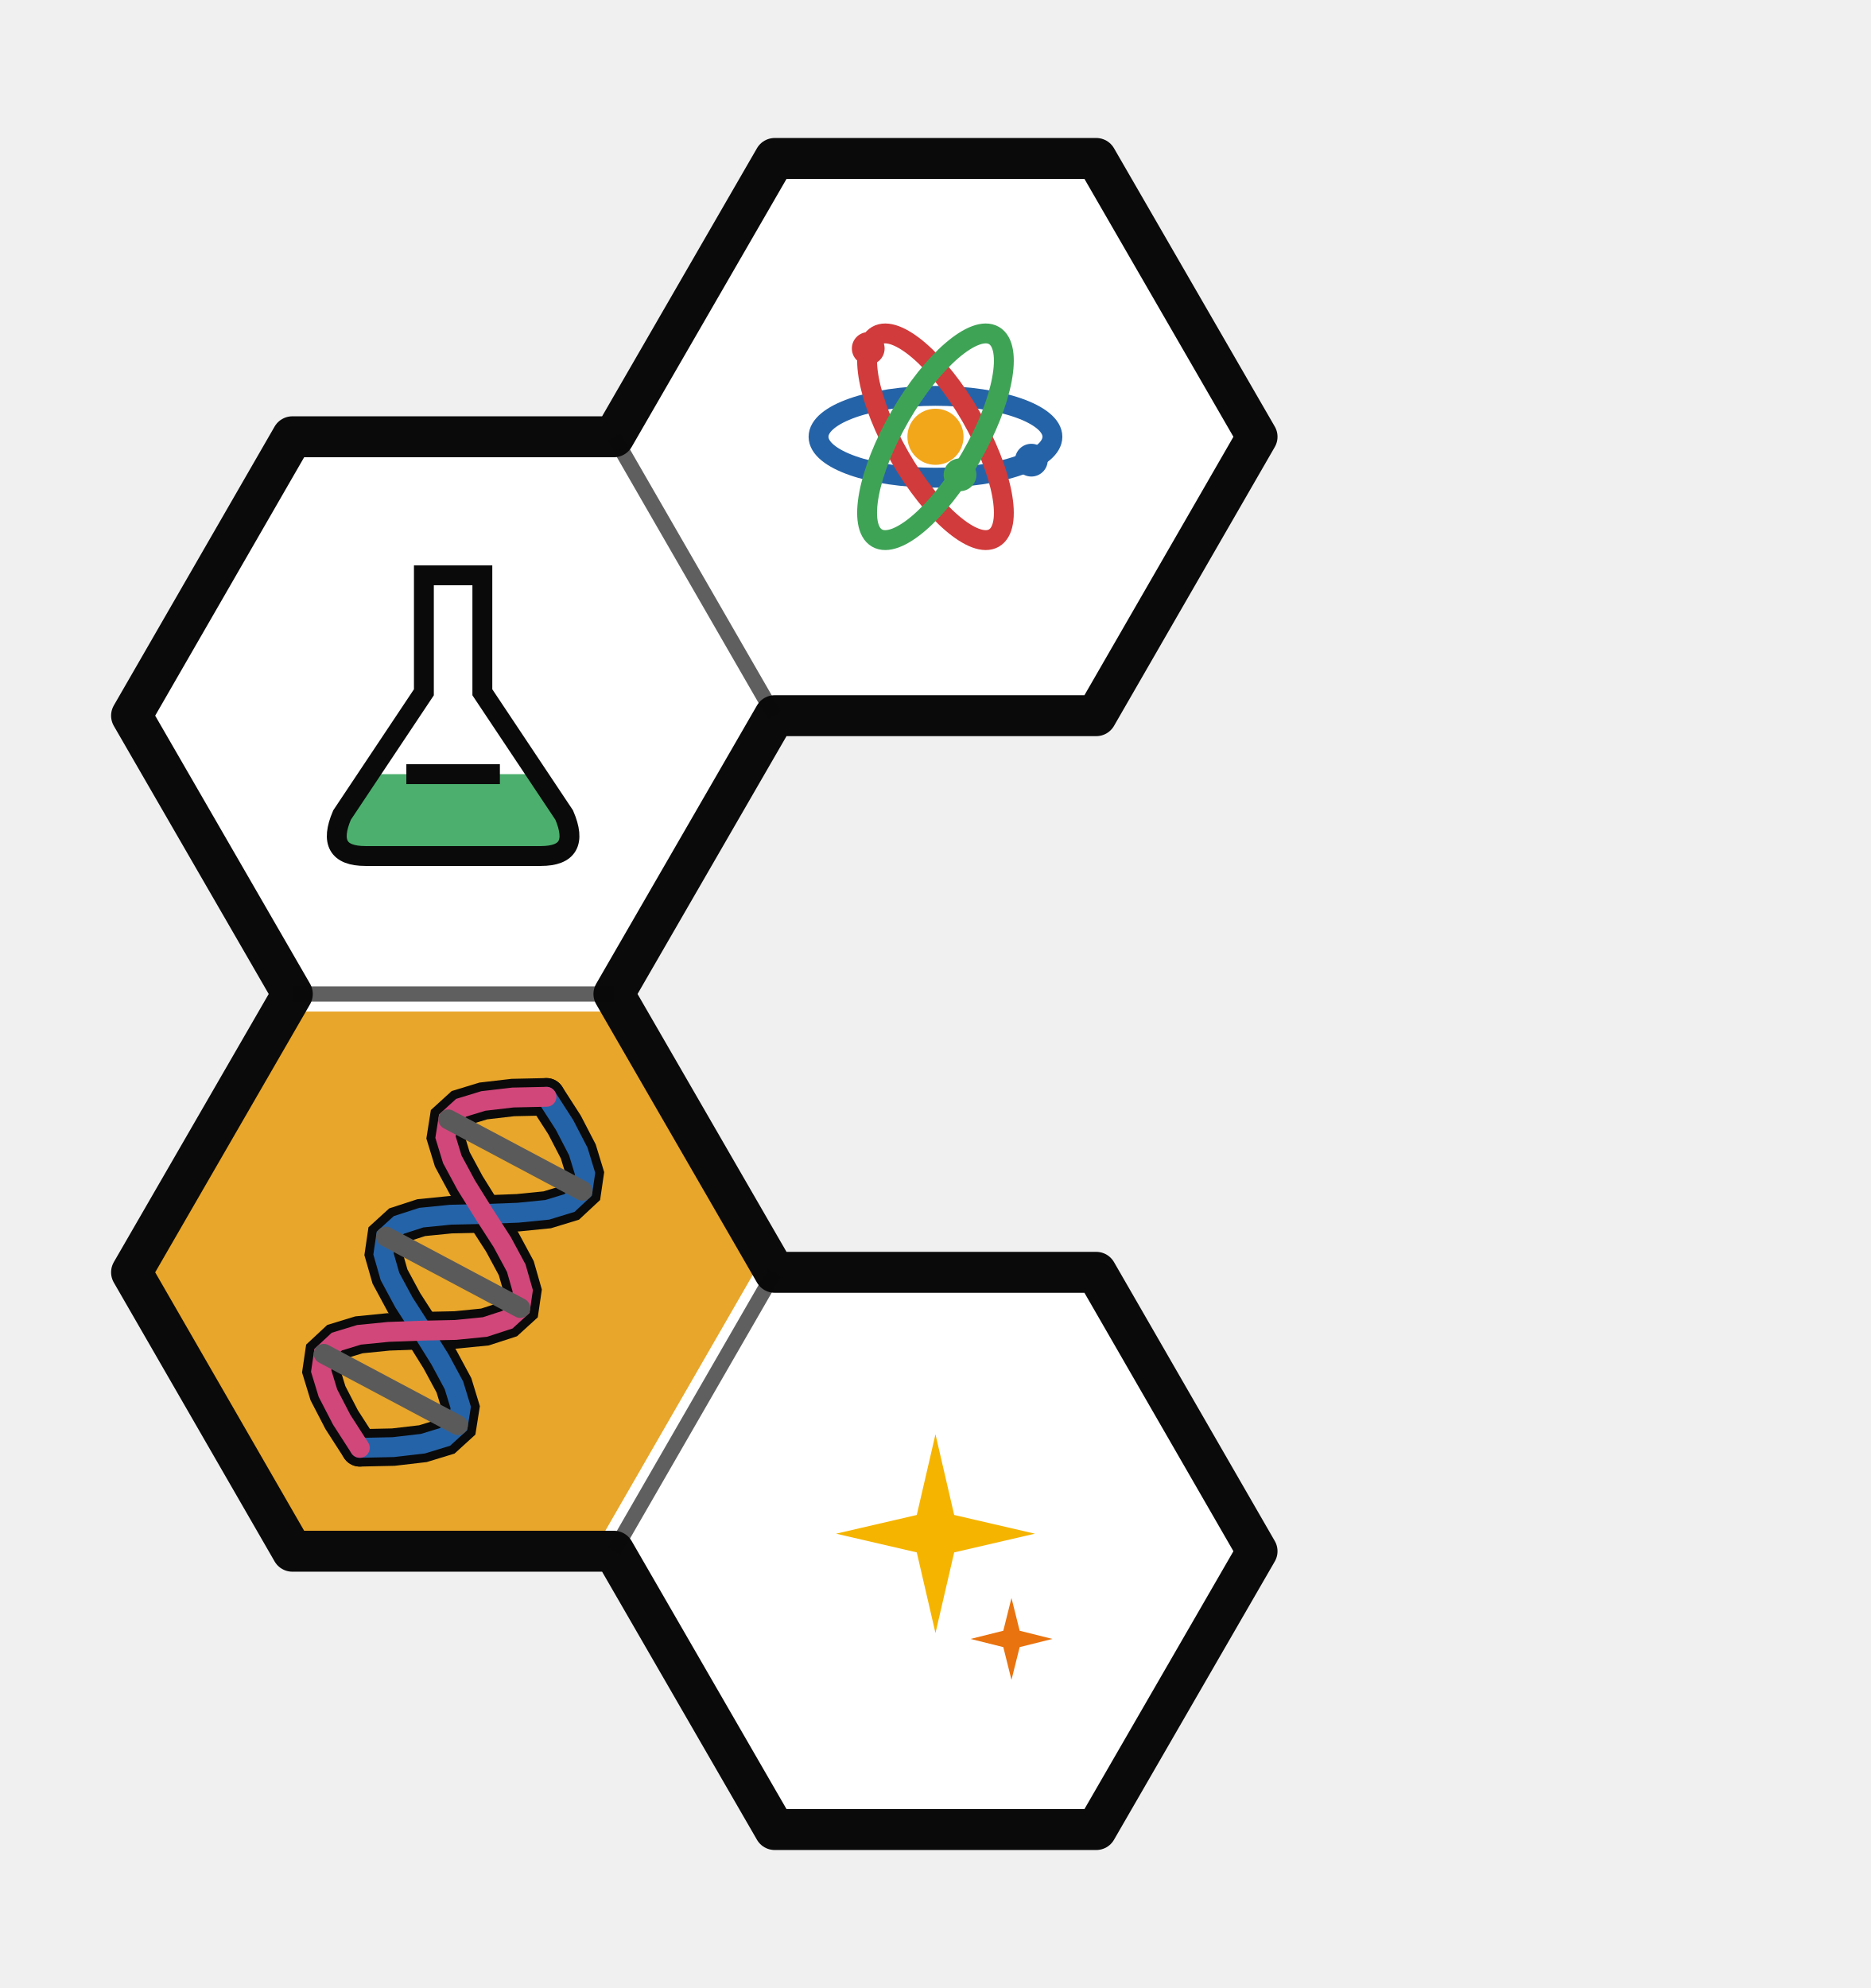
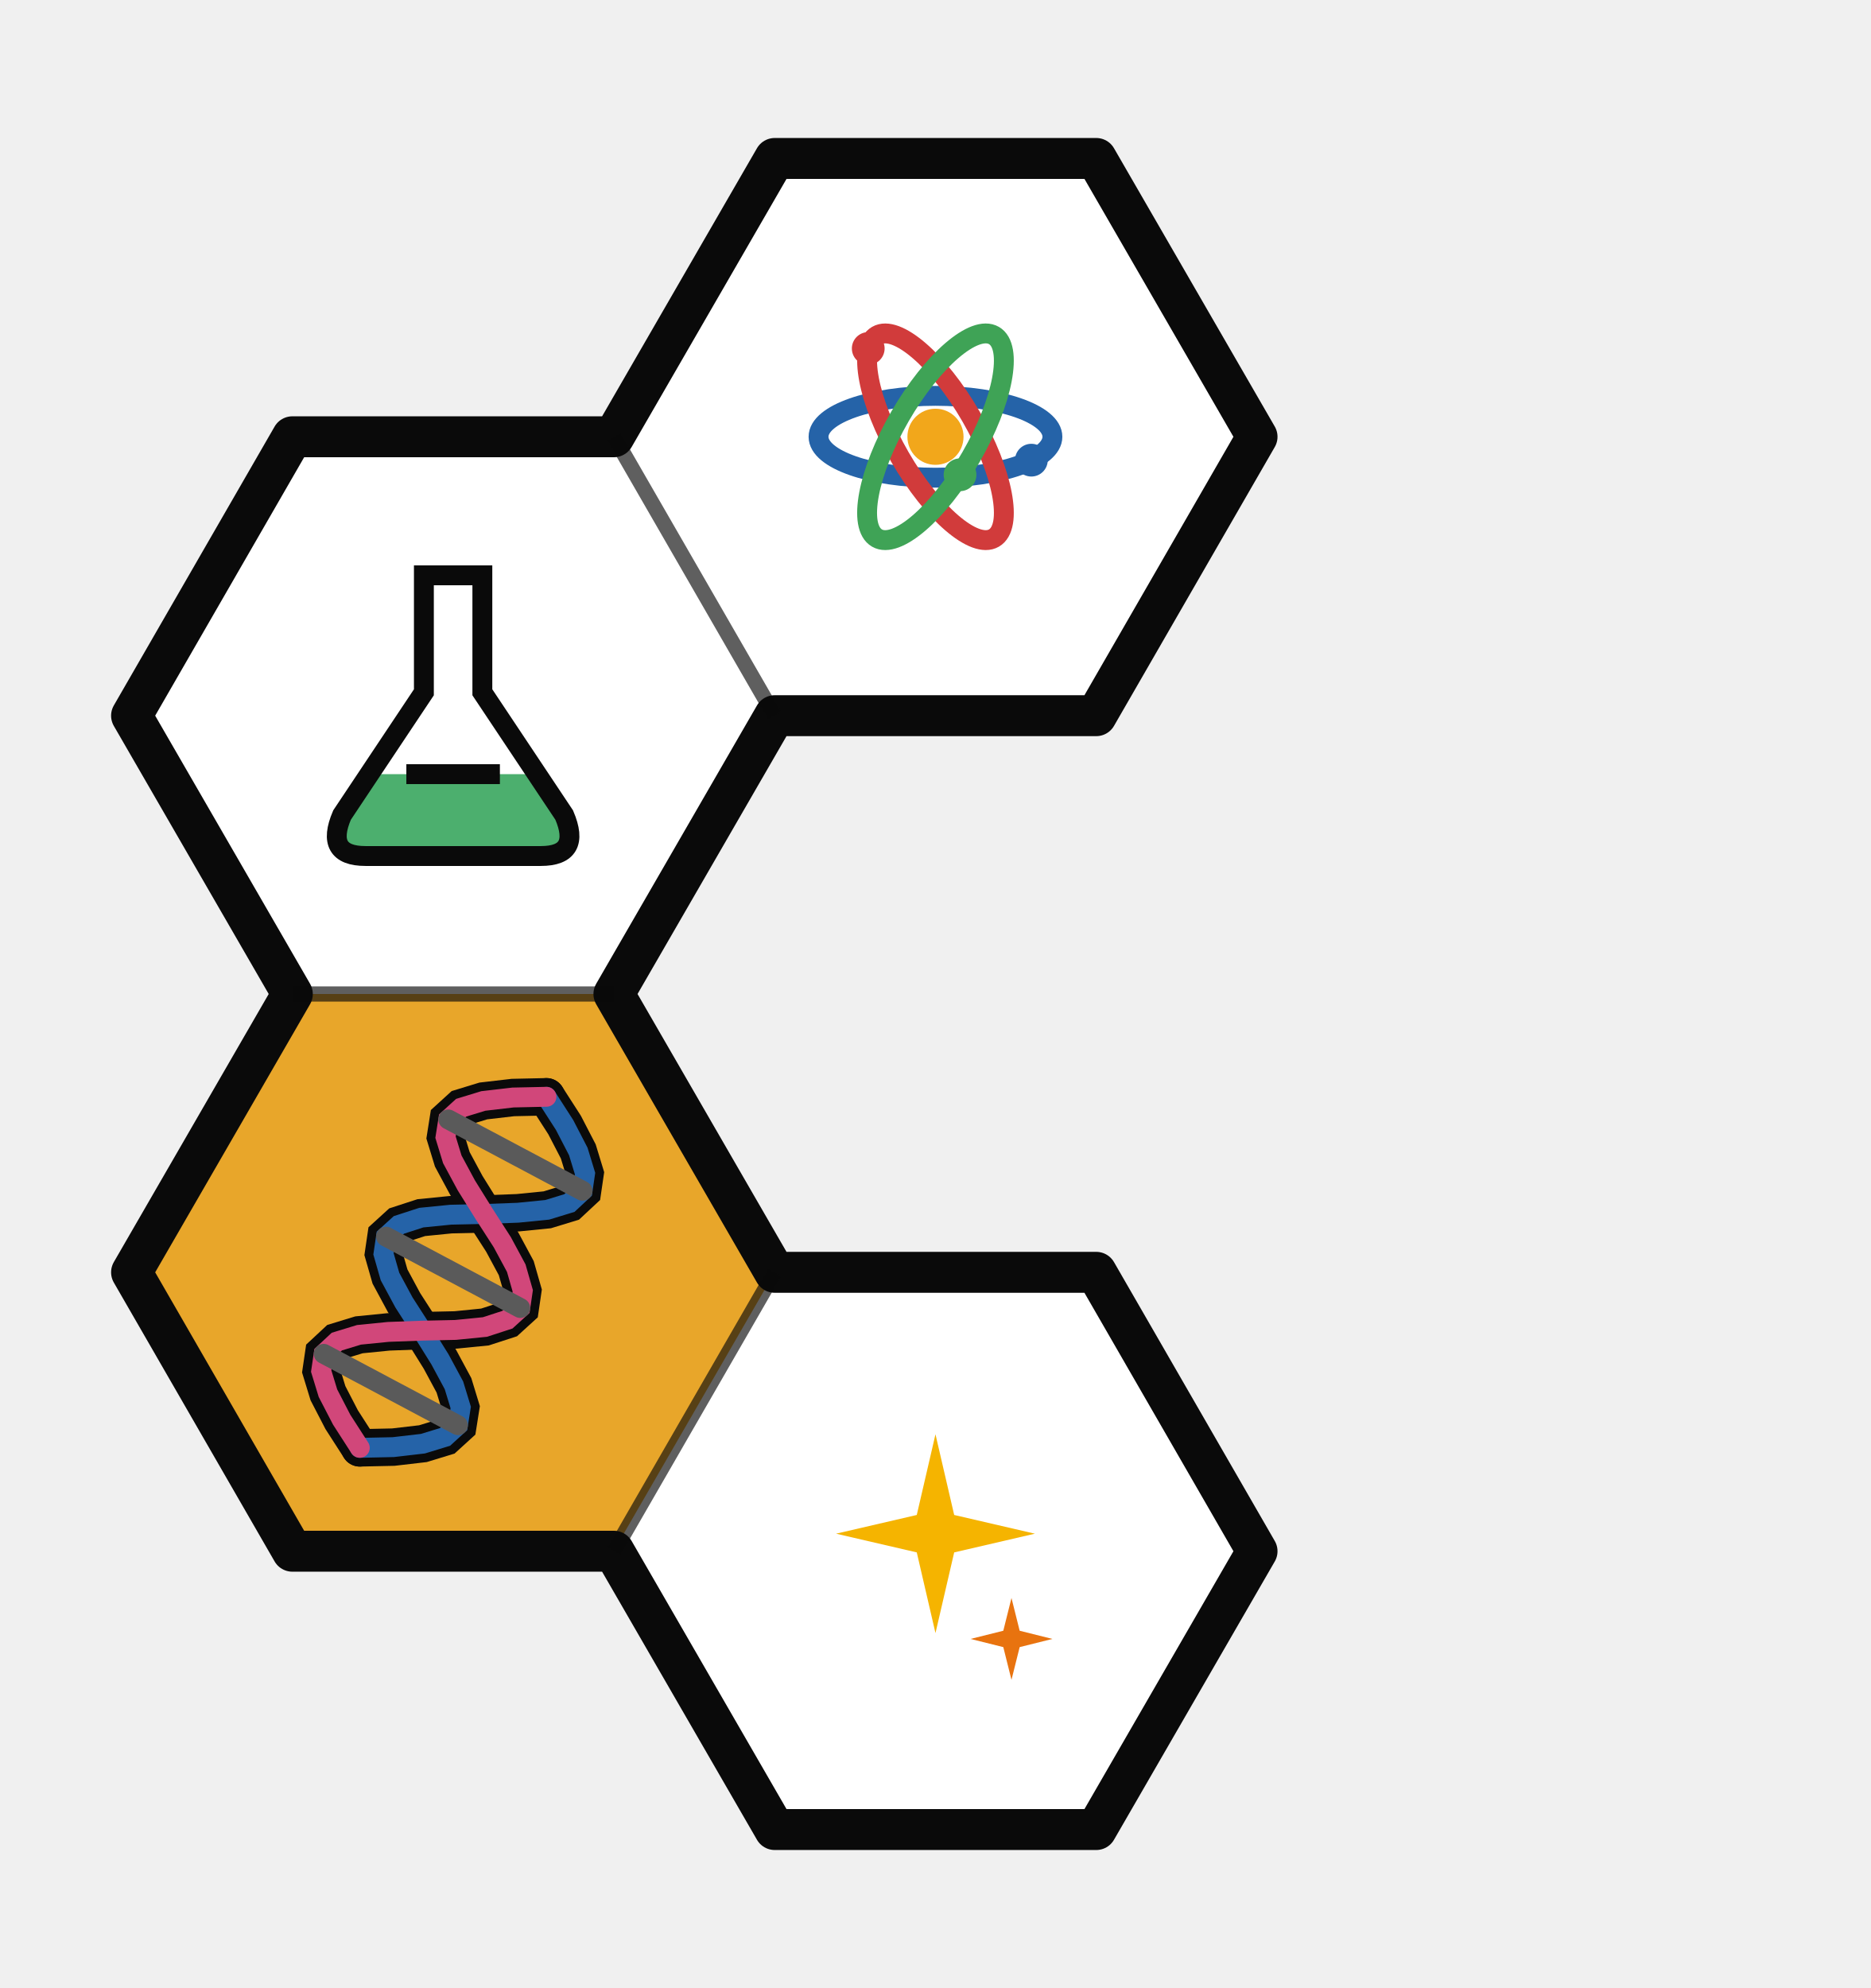
<svg xmlns="http://www.w3.org/2000/svg" viewBox="-160 -170 320 340">
  <path d="M 55.0,95.3 L 27.5,142.9 L -27.5,142.9 L -55.0,95.3 L -110.0,95.3 L -137.5,47.6 L -110.0,0.0 L -137.5,-47.6 L -110.0,-95.3 L -55.0,-95.3 L -27.5,-142.9 L 27.5,-142.9 L 55.0,-95.3 L 27.5,-47.6 L -27.5,-47.6 L -55.0,-0.0 L -27.5,47.6 L 27.5,47.6 Z" fill="#ffffff" />
-   <path d="M -31.0,47.6 L -56.7,92.2 L -108.2,92.2 L -134.0,47.6 L -108.3,3.0 L -56.7,3.0 Z" fill="#E8A62A" />
+   <path d="M -27.5,47.6 L -55.0,95.2 L -110.0,95.2 L -137.5,47.6 L -110.0,-0.0 L -55.0,-0.0 Z" fill="#E8A62A" />
  <path d="M 55.0,95.3 L 27.5,142.9 L -27.5,142.9 L -55.0,95.3 L -110.0,95.3 L -137.5,47.6 L -110.0,0.0 L -137.5,-47.6 L -110.0,-95.3 L -55.0,-95.3 L -27.5,-142.9 L 27.5,-142.9 L 55.0,-95.3 L 27.5,-47.6 L -27.5,-47.6 L -55.0,-0.0 L -27.5,47.6 L 27.5,47.6 Z" fill="none" stroke="#0a0a0a" stroke-width="7" stroke-linejoin="round" />
  <g stroke="#0a0a0a" stroke-width="2.6" stroke-opacity="0.65">
    <line x1="-55.0" y1="95.3" x2="-27.5" y2="47.6" />
    <line x1="-110.0" y1="0.0" x2="-55.0" y2="-0.0" />
    <line x1="-55.0" y1="-95.3" x2="-27.5" y2="-47.6" />
  </g>
  <g transform="translate(0,-95.3)" fill="none">
    <ellipse cx="0" cy="0" rx="20" ry="7" stroke="#2563a8" stroke-width="3.4" />
    <ellipse cx="0" cy="0" rx="20" ry="7" stroke="#d13b3b" stroke-width="3.4" transform="rotate(60)" />
    <ellipse cx="0" cy="0" rx="20" ry="7" stroke="#3fa356" stroke-width="3.4" transform="rotate(120)" />
    <circle cx="16.4" cy="4.0" r="2.8" fill="#2563a8" />
    <circle cx="-11.5" cy="-15.1" r="2.8" fill="#d13b3b" />
    <circle cx="4.2" cy="6.5" r="2.8" fill="#3fa356" />
    <circle cx="0" cy="0" r="4.8" fill="#f2a71b" />
  </g>
  <g transform="translate(-82.5,-47.6)">
    <path d="M -14.33,10 L 14.33,10 L 19,17 Q 22,24 15,24 L -15,24 Q -22,24 -19,17 L -14.33,10 Z" fill="#4caf6e" />
    <g stroke="#0a0a0a" stroke-width="3.4" fill="none">
      <path d="M -5,-24 L 5,-24 L 5,-4 L 19,17 Q 22,24 15,24 L -15,24 Q -22,24 -19,17 L -5,-4 Z" />
      <path d="M -8,10 L 8,10" />
    </g>
  </g>
  <g transform="translate(-82.5,47.6) rotate(28)" fill="none" stroke-linecap="round">
    <g stroke="#0a0a0a" stroke-width="6.4">
      <path d="M 0.0,-34.0 L 5.0,-31.2 L 9.2,-28.3 L 12.0,-25.5 L 13.0,-22.7 L 12.0,-19.8 L 9.2,-17.0 L 5.0,-14.2 L 0.0,-11.3 L -5.0,-8.5 L -9.2,-5.7 L -12.0,-2.8 L -13.0,0.0 L -12.0,2.8 L -9.2,5.7 L -5.0,8.5 L 0.0,11.3 L 5.0,14.2 L 9.2,17.0 L 12.0,19.8 L 13.0,22.7 L 12.0,25.5 L 9.2,28.3 L 5.0,31.2 L 0.0,34.0" />
      <path d="M 0.0,-34.0 L -5.0,-31.2 L -9.2,-28.3 L -12.0,-25.5 L -13.0,-22.7 L -12.0,-19.8 L -9.2,-17.0 L -5.0,-14.2 L 0.0,-11.3 L 5.0,-8.5 L 9.2,-5.7 L 12.0,-2.8 L 13.0,0.0 L 12.0,2.8 L 9.2,5.7 L 5.0,8.5 L 0.0,11.3 L -5.0,14.2 L -9.2,17.0 L -12.0,19.8 L -13.0,22.7 L -12.0,25.5 L -9.2,28.3 L -5.0,31.2 L 0.0,34.0" />
    </g>
    <path stroke="#2563a8" stroke-width="3.4" d="M 0.0,-34.0 L 5.0,-31.2 L 9.2,-28.3 L 12.0,-25.5 L 13.0,-22.7 L 12.0,-19.8 L 9.2,-17.0 L 5.0,-14.2 L 0.0,-11.3 L -5.0,-8.5 L -9.2,-5.7 L -12.0,-2.8 L -13.0,0.0 L -12.0,2.8 L -9.2,5.7 L -5.0,8.5 L 0.0,11.3 L 5.0,14.2 L 9.2,17.0 L 12.0,19.8 L 13.0,22.7 L 12.0,25.5 L 9.2,28.3 L 5.0,31.2 L 0.0,34.0" />
    <path stroke="#d1477a" stroke-width="3.4" d="M 0.0,-34.0 L -5.0,-31.2 L -9.2,-28.3 L -12.0,-25.5 L -13.0,-22.7 L -12.0,-19.8 L -9.2,-17.0 L -5.0,-14.2 L 0.0,-11.3 L 5.0,-8.5 L 9.2,-5.7 L 12.0,-2.8 L 13.0,0.0 L 12.0,2.8 L 9.2,5.7 L 5.0,8.5 L 0.0,11.3 L -5.0,14.2 L -9.2,17.0 L -12.0,19.8 L -13.0,22.7 L -12.0,25.5 L -9.2,28.3 L -5.0,31.2 L 0.0,34.0" />
    <path stroke="#5a5a5a" stroke-width="3.4" d="M 13.0,-22.7 L -13.0,-22.7 M -13.0,0.0 L 13.0,0.0 M 13.0,22.7 L -13.0,22.7" />
  </g>
  <g transform="translate(0,95.3)">
    <path fill="#f5b400" d="M 17.0,-3.0 L 3.2,0.2 L 0.0,14.0 L -3.2,0.2 L -17.0,-3.0 L -3.2,-6.2 L -0.0,-20.0 L 3.2,-6.2 Z" />
    <path fill="#e8730f" d="M 20.0,15.0 L 14.4,16.4 L 13.0,22.0 L 11.6,16.4 L 6.0,15.0 L 11.6,13.6 L 13.0,8.0 L 14.4,13.6 Z" />
  </g>
</svg>
